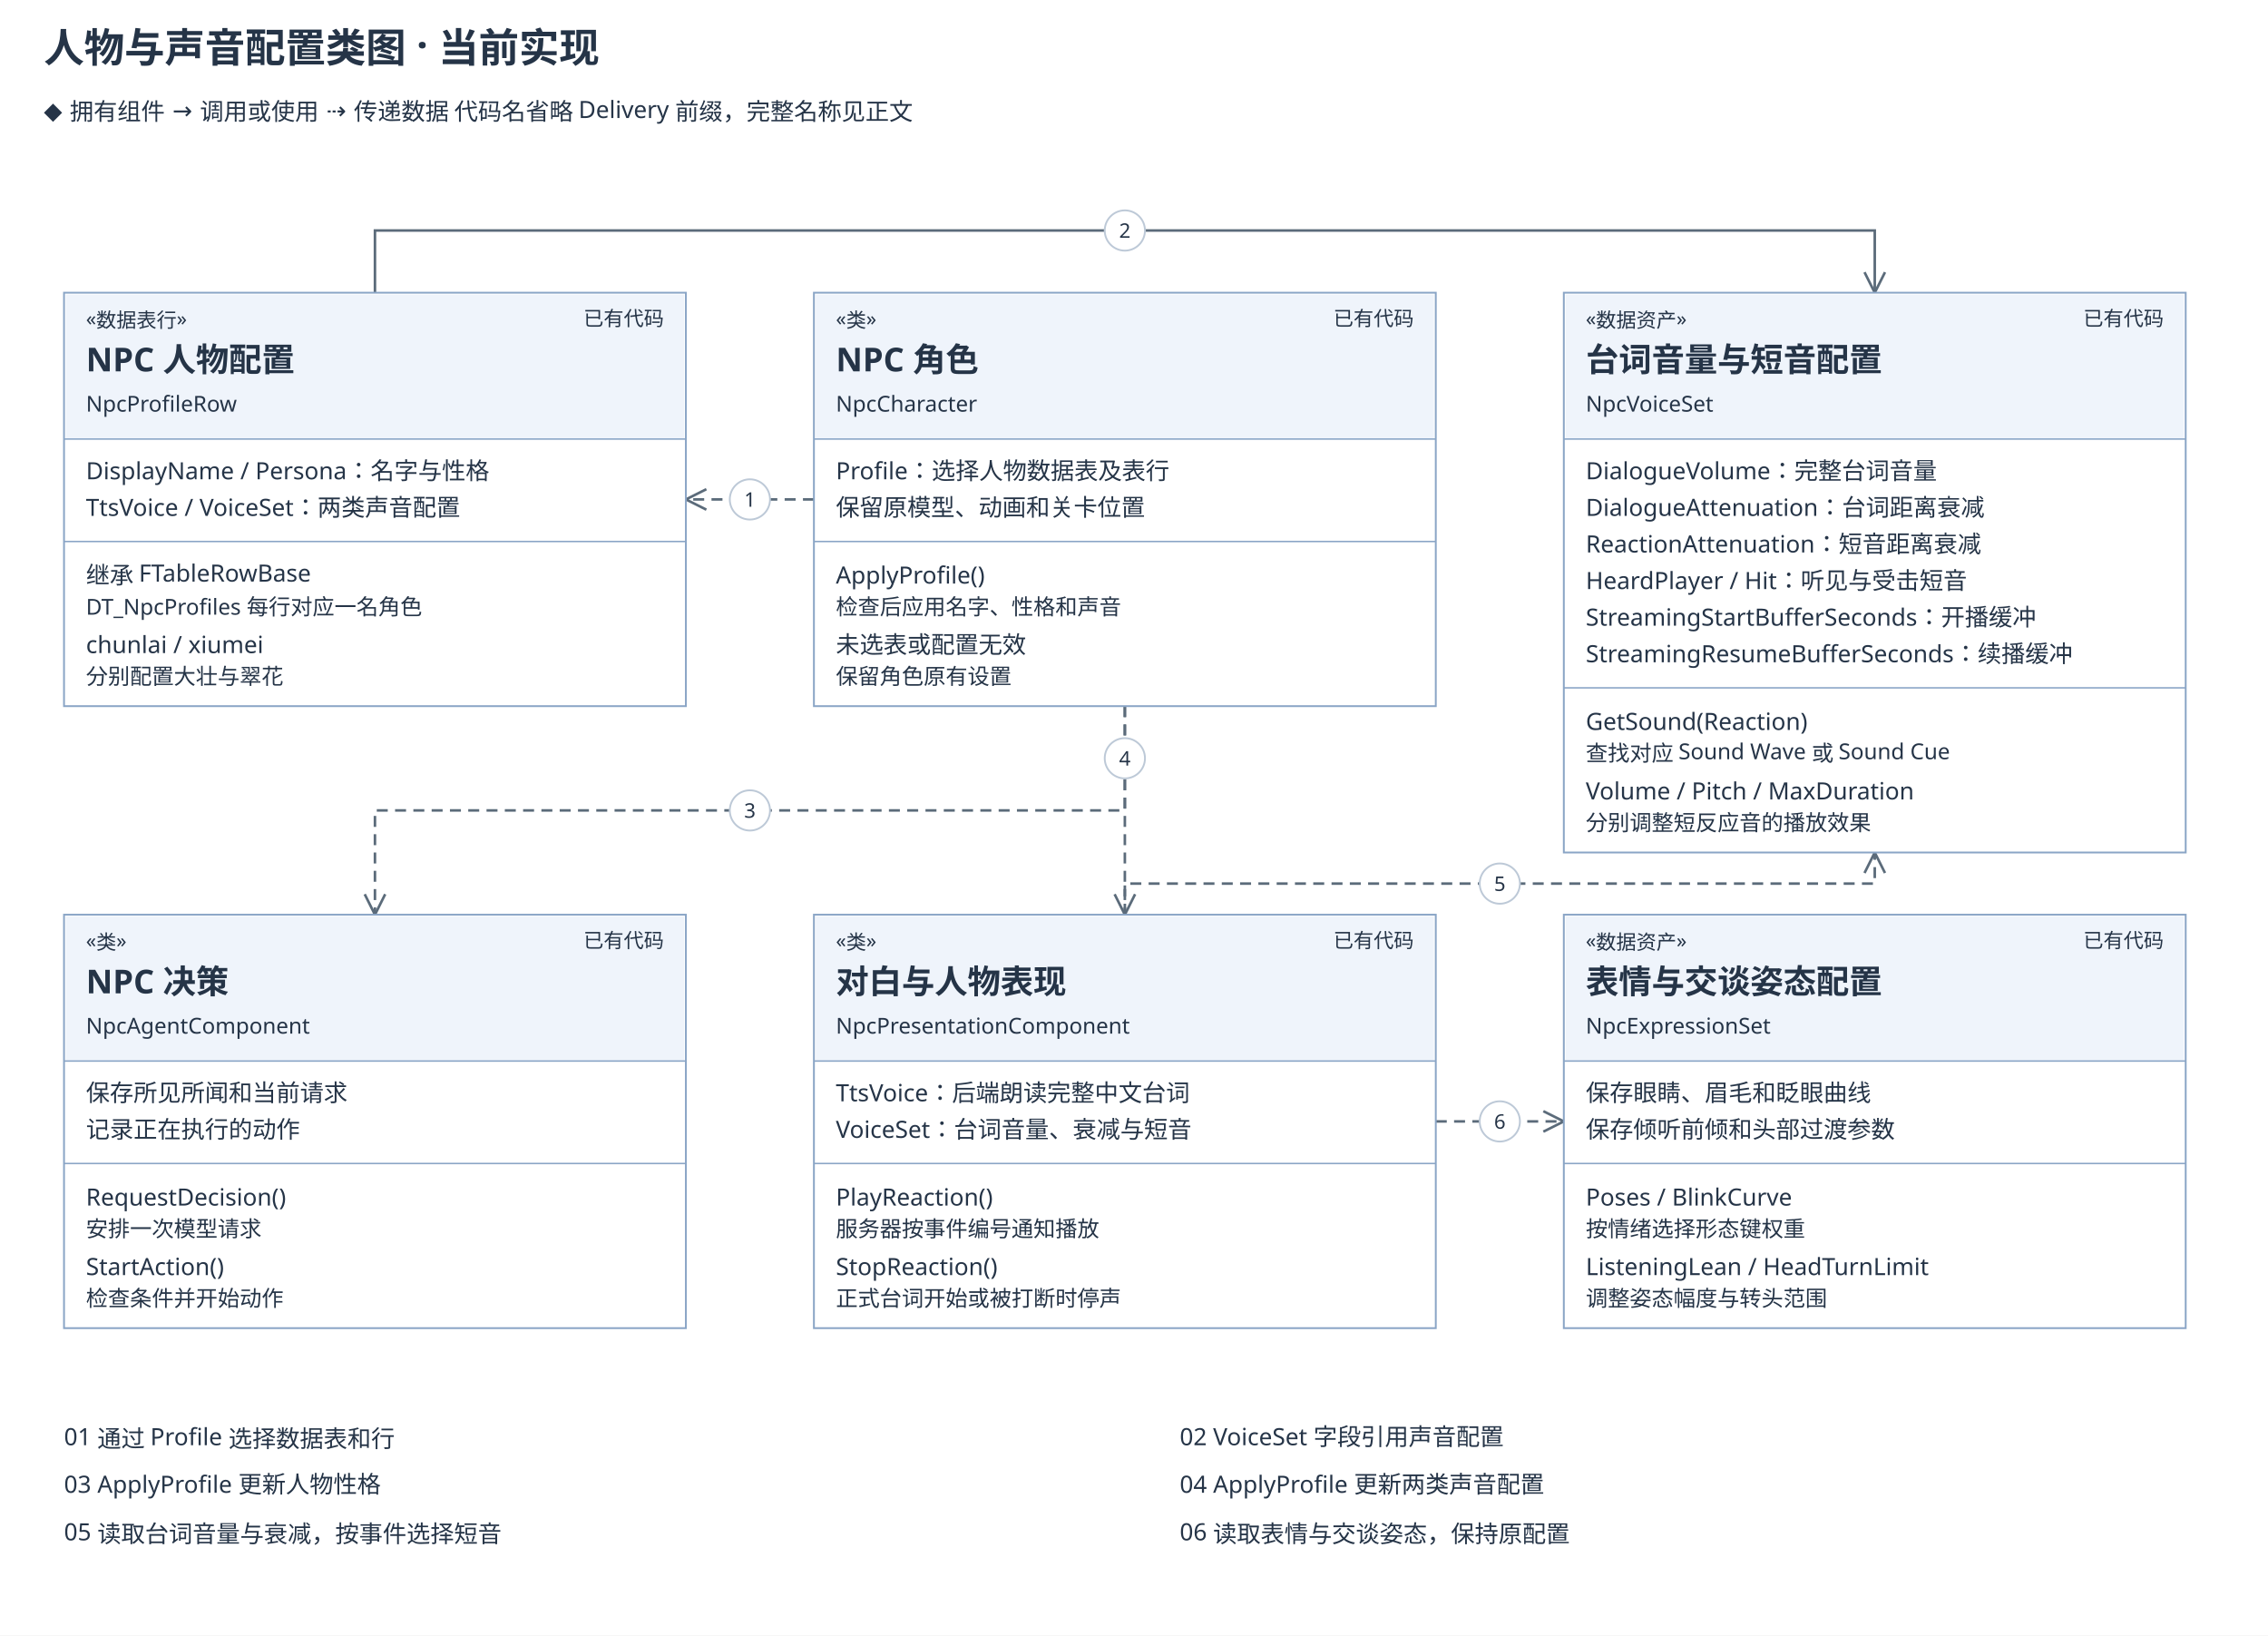
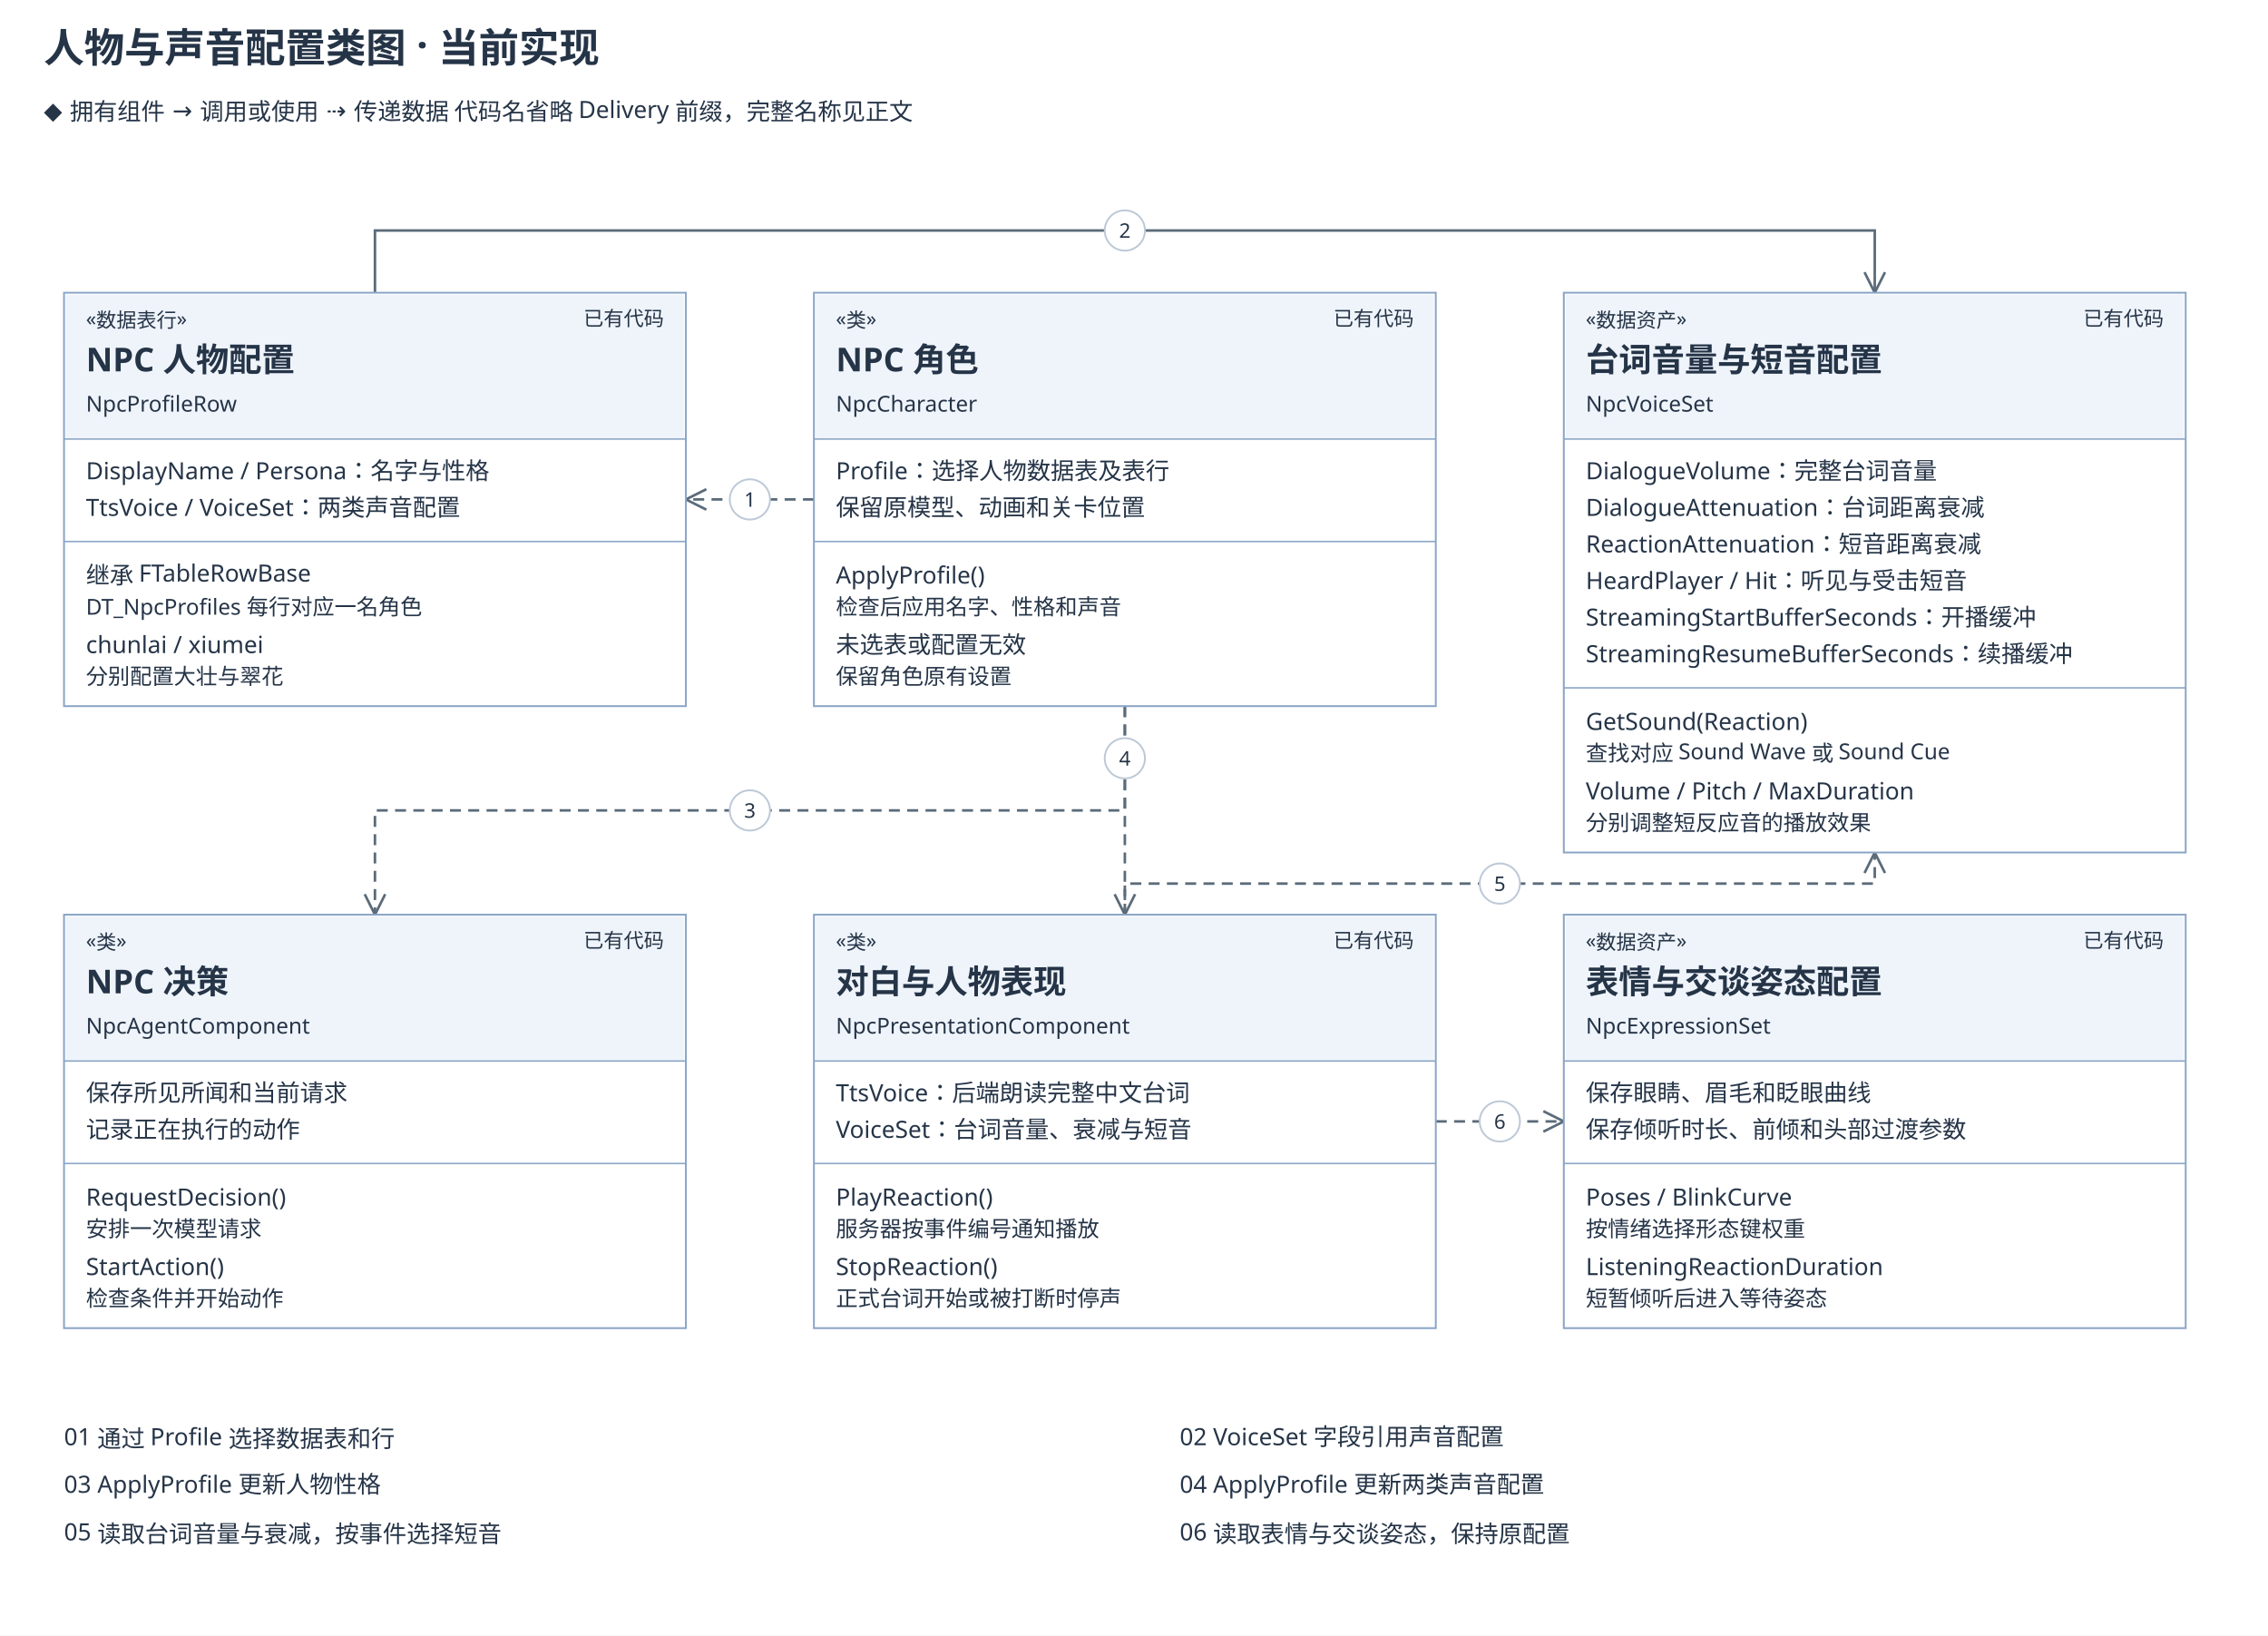
<svg xmlns="http://www.w3.org/2000/svg" width="1240" height="894" viewBox="0 0 1240 894" role="img" aria-label="人物与声音配置类图 · 当前实现">
  <defs>
    <marker id="arrow" markerWidth="10" markerHeight="10" refX="9" refY="5" orient="auto">
      <path d="M1 1 L9 5 L1 9" fill="none" stroke="#5b6b7a" />
    </marker>
    <marker id="diamond" markerWidth="14" markerHeight="12" refX="1" refY="6" orient="auto">
      <path d="M1 6 L7 1 L13 6 L7 11 Z" fill="#5b6b7a" />
    </marker>
  </defs>
  <style>text{font-family:'Segoe UI','Microsoft YaHei',sans-serif;fill:#253447} .edge{fill:none;stroke:#5b6b7a;stroke-width:1.4} .lifeline{stroke:#98a5b2;stroke-dasharray:5 5} </style>
  <rect width="100%" height="100%" fill="#fff" />
  <text x="24" y="34" font-size="22" text-anchor="start" font-weight="600">人物与声音配置类图 · 当前实现</text>
  <text x="24" y="65" font-size="13" text-anchor="start" font-weight="400">◆ 拥有组件   → 调用或使用   ⇢ 传递数据   代码名省略 Delivery 前缀，完整名称见正文</text>
  <polyline class="edge" points="445,273.0 375,273.0" marker-end="url(#arrow)" stroke-dasharray="6 4" />
  <circle cx="410.0" cy="273.0" r="11" fill="white" stroke="#bdc9d7" />
  <text x="410.0" y="277.0" font-size="11" text-anchor="middle" font-weight="400">1</text>
  <polyline class="edge" points="205.0,160 205.0,126 1025.0,126 1025.0,160" marker-end="url(#arrow)" />
  <circle cx="615.0" cy="126.0" r="11" fill="white" stroke="#bdc9d7" />
  <text x="615.0" y="130.0" font-size="11" text-anchor="middle" font-weight="400">2</text>
  <polyline class="edge" points="615.0,386 615.0,443.0 205.0,443.0 205.0,500" marker-end="url(#arrow)" stroke-dasharray="6 4" />
  <circle cx="410.0" cy="443.0" r="11" fill="white" stroke="#bdc9d7" />
  <text x="410.0" y="447.0" font-size="11" text-anchor="middle" font-weight="400">3</text>
  <polyline class="edge" points="615.0,386 615.0,443.0 615.0,500" marker-end="url(#arrow)" stroke-dasharray="6 4" />
  <circle cx="615.0" cy="414.5" r="11" fill="white" stroke="#bdc9d7" />
  <text x="615.0" y="418.5" font-size="11" text-anchor="middle" font-weight="400">4</text>
  <polyline class="edge" points="615.0,500 615.0,483.0 1025.0,483.0 1025.0,466" marker-end="url(#arrow)" stroke-dasharray="6 4" />
  <circle cx="820.0" cy="483.0" r="11" fill="white" stroke="#bdc9d7" />
  <text x="820.0" y="487.0" font-size="11" text-anchor="middle" font-weight="400">5</text>
  <polyline class="edge" points="785,613.0 855,613.0" marker-end="url(#arrow)" stroke-dasharray="6 4" />
  <circle cx="820.0" cy="613.0" r="11" fill="white" stroke="#bdc9d7" />
  <text x="820.0" y="617.0" font-size="11" text-anchor="middle" font-weight="400">6</text>
  <g data-node="FDeliveryNpcProfileRow">
    <rect x="35" y="160" width="340" height="226" fill="white" stroke="#8aa5c6" />
    <path d="M36 161 H374 V240 H36 Z" fill="#eff4fb" />
    <text x="47" y="178" font-size="11" text-anchor="start" font-weight="400">«数据表行»</text>
    <text x="363" y="178" font-size="11" text-anchor="end" font-weight="400">已有代码</text>
    <text x="47" y="203" font-size="18" text-anchor="start" font-weight="600">NPC 人物配置</text>
    <text x="47" y="225" font-size="12" text-anchor="start" font-weight="400">NpcProfileRow</text>
    <path d="M35 240 H375 M35 296 H375" stroke="#8aa5c6" stroke-width=".8" />
    <text x="47" y="262" font-size="13" text-anchor="start" font-weight="400">DisplayName / Persona：名字与性格</text>
    <text x="47" y="282" font-size="13" text-anchor="start" font-weight="400">TtsVoice / VoiceSet：两类声音配置</text>
    <text x="47" y="319" font-size="13" text-anchor="start" font-weight="400">继承 FTableRowBase</text>
    <text x="47" y="336" font-size="12" text-anchor="start" font-weight="400">DT_NpcProfiles 每行对应一名角色</text>
    <text x="47" y="357" font-size="13" text-anchor="start" font-weight="400">chunlai / xiumei</text>
    <text x="47" y="374" font-size="12" text-anchor="start" font-weight="400">分别配置大壮与翠花</text>
  </g>
  <g data-node="ADeliveryNpcCharacter">
    <rect x="445" y="160" width="340" height="226" fill="white" stroke="#8aa5c6" />
    <path d="M446 161 H784 V240 H446 Z" fill="#eff4fb" />
    <text x="457" y="178" font-size="11" text-anchor="start" font-weight="400">«类»</text>
    <text x="773" y="178" font-size="11" text-anchor="end" font-weight="400">已有代码</text>
    <text x="457" y="203" font-size="18" text-anchor="start" font-weight="600">NPC 角色</text>
    <text x="457" y="225" font-size="12" text-anchor="start" font-weight="400">NpcCharacter</text>
    <path d="M445 240 H785 M445 296 H785" stroke="#8aa5c6" stroke-width=".8" />
    <text x="457" y="262" font-size="13" text-anchor="start" font-weight="400">Profile：选择人物数据表及表行</text>
    <text x="457" y="282" font-size="13" text-anchor="start" font-weight="400">保留原模型、动画和关卡位置</text>
    <text x="457" y="319" font-size="13" text-anchor="start" font-weight="400">ApplyProfile()</text>
    <text x="457" y="336" font-size="12" text-anchor="start" font-weight="400">检查后应用名字、性格和声音</text>
    <text x="457" y="357" font-size="13" text-anchor="start" font-weight="400">未选表或配置无效</text>
    <text x="457" y="374" font-size="12" text-anchor="start" font-weight="400">保留角色原有设置</text>
  </g>
  <g data-node="UDeliveryNpcVoiceSet">
    <rect x="855" y="160" width="340" height="306" fill="white" stroke="#8aa5c6" />
    <path d="M856 161 H1194 V240 H856 Z" fill="#eff4fb" />
    <text x="867" y="178" font-size="11" text-anchor="start" font-weight="400">«数据资产»</text>
    <text x="1183" y="178" font-size="11" text-anchor="end" font-weight="400">已有代码</text>
    <text x="867" y="203" font-size="18" text-anchor="start" font-weight="600">台词音量与短音配置</text>
    <text x="867" y="225" font-size="12" text-anchor="start" font-weight="400">NpcVoiceSet</text>
    <path d="M855 240 H1195 M855 376 H1195" stroke="#8aa5c6" stroke-width=".8" />
    <text x="867" y="262" font-size="13" text-anchor="start" font-weight="400">DialogueVolume：完整台词音量</text>
    <text x="867" y="282" font-size="13" text-anchor="start" font-weight="400">DialogueAttenuation：台词距离衰减</text>
    <text x="867" y="302" font-size="13" text-anchor="start" font-weight="400">ReactionAttenuation：短音距离衰减</text>
    <text x="867" y="322" font-size="13" text-anchor="start" font-weight="400">HeardPlayer / Hit：听见与受击短音</text>
    <text x="867" y="342" font-size="13" text-anchor="start" font-weight="400">StreamingStartBufferSeconds：开播缓冲</text>
    <text x="867" y="362" font-size="13" text-anchor="start" font-weight="400">StreamingResumeBufferSeconds：续播缓冲</text>
    <text x="867" y="399" font-size="13" text-anchor="start" font-weight="400">GetSound(Reaction)</text>
    <text x="867" y="416" font-size="12" text-anchor="start" font-weight="400">查找对应 Sound Wave 或 Sound Cue</text>
    <text x="867" y="437" font-size="13" text-anchor="start" font-weight="400">Volume / Pitch / MaxDuration</text>
    <text x="867" y="454" font-size="12" text-anchor="start" font-weight="400">分别调整短反应音的播放效果</text>
  </g>
  <g data-node="UDeliveryNpcAgentComponent">
    <rect x="35" y="500" width="340" height="226" fill="white" stroke="#8aa5c6" />
    <path d="M36 501 H374 V580 H36 Z" fill="#eff4fb" />
    <text x="47" y="518" font-size="11" text-anchor="start" font-weight="400">«类»</text>
    <text x="363" y="518" font-size="11" text-anchor="end" font-weight="400">已有代码</text>
    <text x="47" y="543" font-size="18" text-anchor="start" font-weight="600">NPC 决策</text>
    <text x="47" y="565" font-size="12" text-anchor="start" font-weight="400">NpcAgentComponent</text>
    <path d="M35 580 H375 M35 636 H375" stroke="#8aa5c6" stroke-width=".8" />
    <text x="47" y="602" font-size="13" text-anchor="start" font-weight="400">保存所见所闻和当前请求</text>
    <text x="47" y="622" font-size="13" text-anchor="start" font-weight="400">记录正在执行的动作</text>
    <text x="47" y="659" font-size="13" text-anchor="start" font-weight="400">RequestDecision()</text>
    <text x="47" y="676" font-size="12" text-anchor="start" font-weight="400">安排一次模型请求</text>
    <text x="47" y="697" font-size="13" text-anchor="start" font-weight="400">StartAction()</text>
    <text x="47" y="714" font-size="12" text-anchor="start" font-weight="400">检查条件并开始动作</text>
  </g>
  <g data-node="UDeliveryNpcPresentationComponent">
    <rect x="445" y="500" width="340" height="226" fill="white" stroke="#8aa5c6" />
    <path d="M446 501 H784 V580 H446 Z" fill="#eff4fb" />
    <text x="457" y="518" font-size="11" text-anchor="start" font-weight="400">«类»</text>
    <text x="773" y="518" font-size="11" text-anchor="end" font-weight="400">已有代码</text>
    <text x="457" y="543" font-size="18" text-anchor="start" font-weight="600">对白与人物表现</text>
    <text x="457" y="565" font-size="12" text-anchor="start" font-weight="400">NpcPresentationComponent</text>
    <path d="M445 580 H785 M445 636 H785" stroke="#8aa5c6" stroke-width=".8" />
    <text x="457" y="602" font-size="13" text-anchor="start" font-weight="400">TtsVoice：后端朗读完整中文台词</text>
    <text x="457" y="622" font-size="13" text-anchor="start" font-weight="400">VoiceSet：台词音量、衰减与短音</text>
    <text x="457" y="659" font-size="13" text-anchor="start" font-weight="400">PlayReaction()</text>
    <text x="457" y="676" font-size="12" text-anchor="start" font-weight="400">服务器按事件编号通知播放</text>
    <text x="457" y="697" font-size="13" text-anchor="start" font-weight="400">StopReaction()</text>
    <text x="457" y="714" font-size="12" text-anchor="start" font-weight="400">正式台词开始或被打断时停声</text>
  </g>
  <g data-node="UDeliveryNpcExpressionSet">
    <rect x="855" y="500" width="340" height="226" fill="white" stroke="#8aa5c6" />
    <path d="M856 501 H1194 V580 H856 Z" fill="#eff4fb" />
    <text x="867" y="518" font-size="11" text-anchor="start" font-weight="400">«数据资产»</text>
    <text x="1183" y="518" font-size="11" text-anchor="end" font-weight="400">已有代码</text>
    <text x="867" y="543" font-size="18" text-anchor="start" font-weight="600">表情与交谈姿态配置</text>
    <text x="867" y="565" font-size="12" text-anchor="start" font-weight="400">NpcExpressionSet</text>
    <path d="M855 580 H1195 M855 636 H1195" stroke="#8aa5c6" stroke-width=".8" />
    <text x="867" y="602" font-size="13" text-anchor="start" font-weight="400">保存眼睛、眉毛和眨眼曲线</text>
-     <text x="867" y="622" font-size="13" text-anchor="start" font-weight="400">保存倾听前倾和头部过渡参数</text>
+     <text x="867" y="622" font-size="13" text-anchor="start" font-weight="400">保存倾听时长、前倾和头部过渡参数</text>
    <text x="867" y="659" font-size="13" text-anchor="start" font-weight="400">Poses / BlinkCurve</text>
    <text x="867" y="676" font-size="12" text-anchor="start" font-weight="400">按情绪选择形态键权重</text>
-     <text x="867" y="697" font-size="13" text-anchor="start" font-weight="400">ListeningLean / HeadTurnLimit</text>
-     <text x="867" y="714" font-size="12" text-anchor="start" font-weight="400">调整姿态幅度与转头范围</text>
+     <text x="867" y="697" font-size="13" text-anchor="start" font-weight="400">ListeningReactionDuration</text>
+     <text x="867" y="714" font-size="12" text-anchor="start" font-weight="400">短暂倾听后进入等待姿态</text>
  </g>
  <text x="35" y="790" font-size="13" text-anchor="start" font-weight="400">01  通过 Profile 选择数据表和行</text>
  <text x="645" y="790" font-size="13" text-anchor="start" font-weight="400">02  VoiceSet 字段引用声音配置</text>
  <text x="35" y="816" font-size="13" text-anchor="start" font-weight="400">03  ApplyProfile 更新人物性格</text>
  <text x="645" y="816" font-size="13" text-anchor="start" font-weight="400">04  ApplyProfile 更新两类声音配置</text>
  <text x="35" y="842" font-size="13" text-anchor="start" font-weight="400">05  读取台词音量与衰减，按事件选择短音</text>
  <text x="645" y="842" font-size="13" text-anchor="start" font-weight="400">06  读取表情与交谈姿态，保持原配置</text>
</svg>
